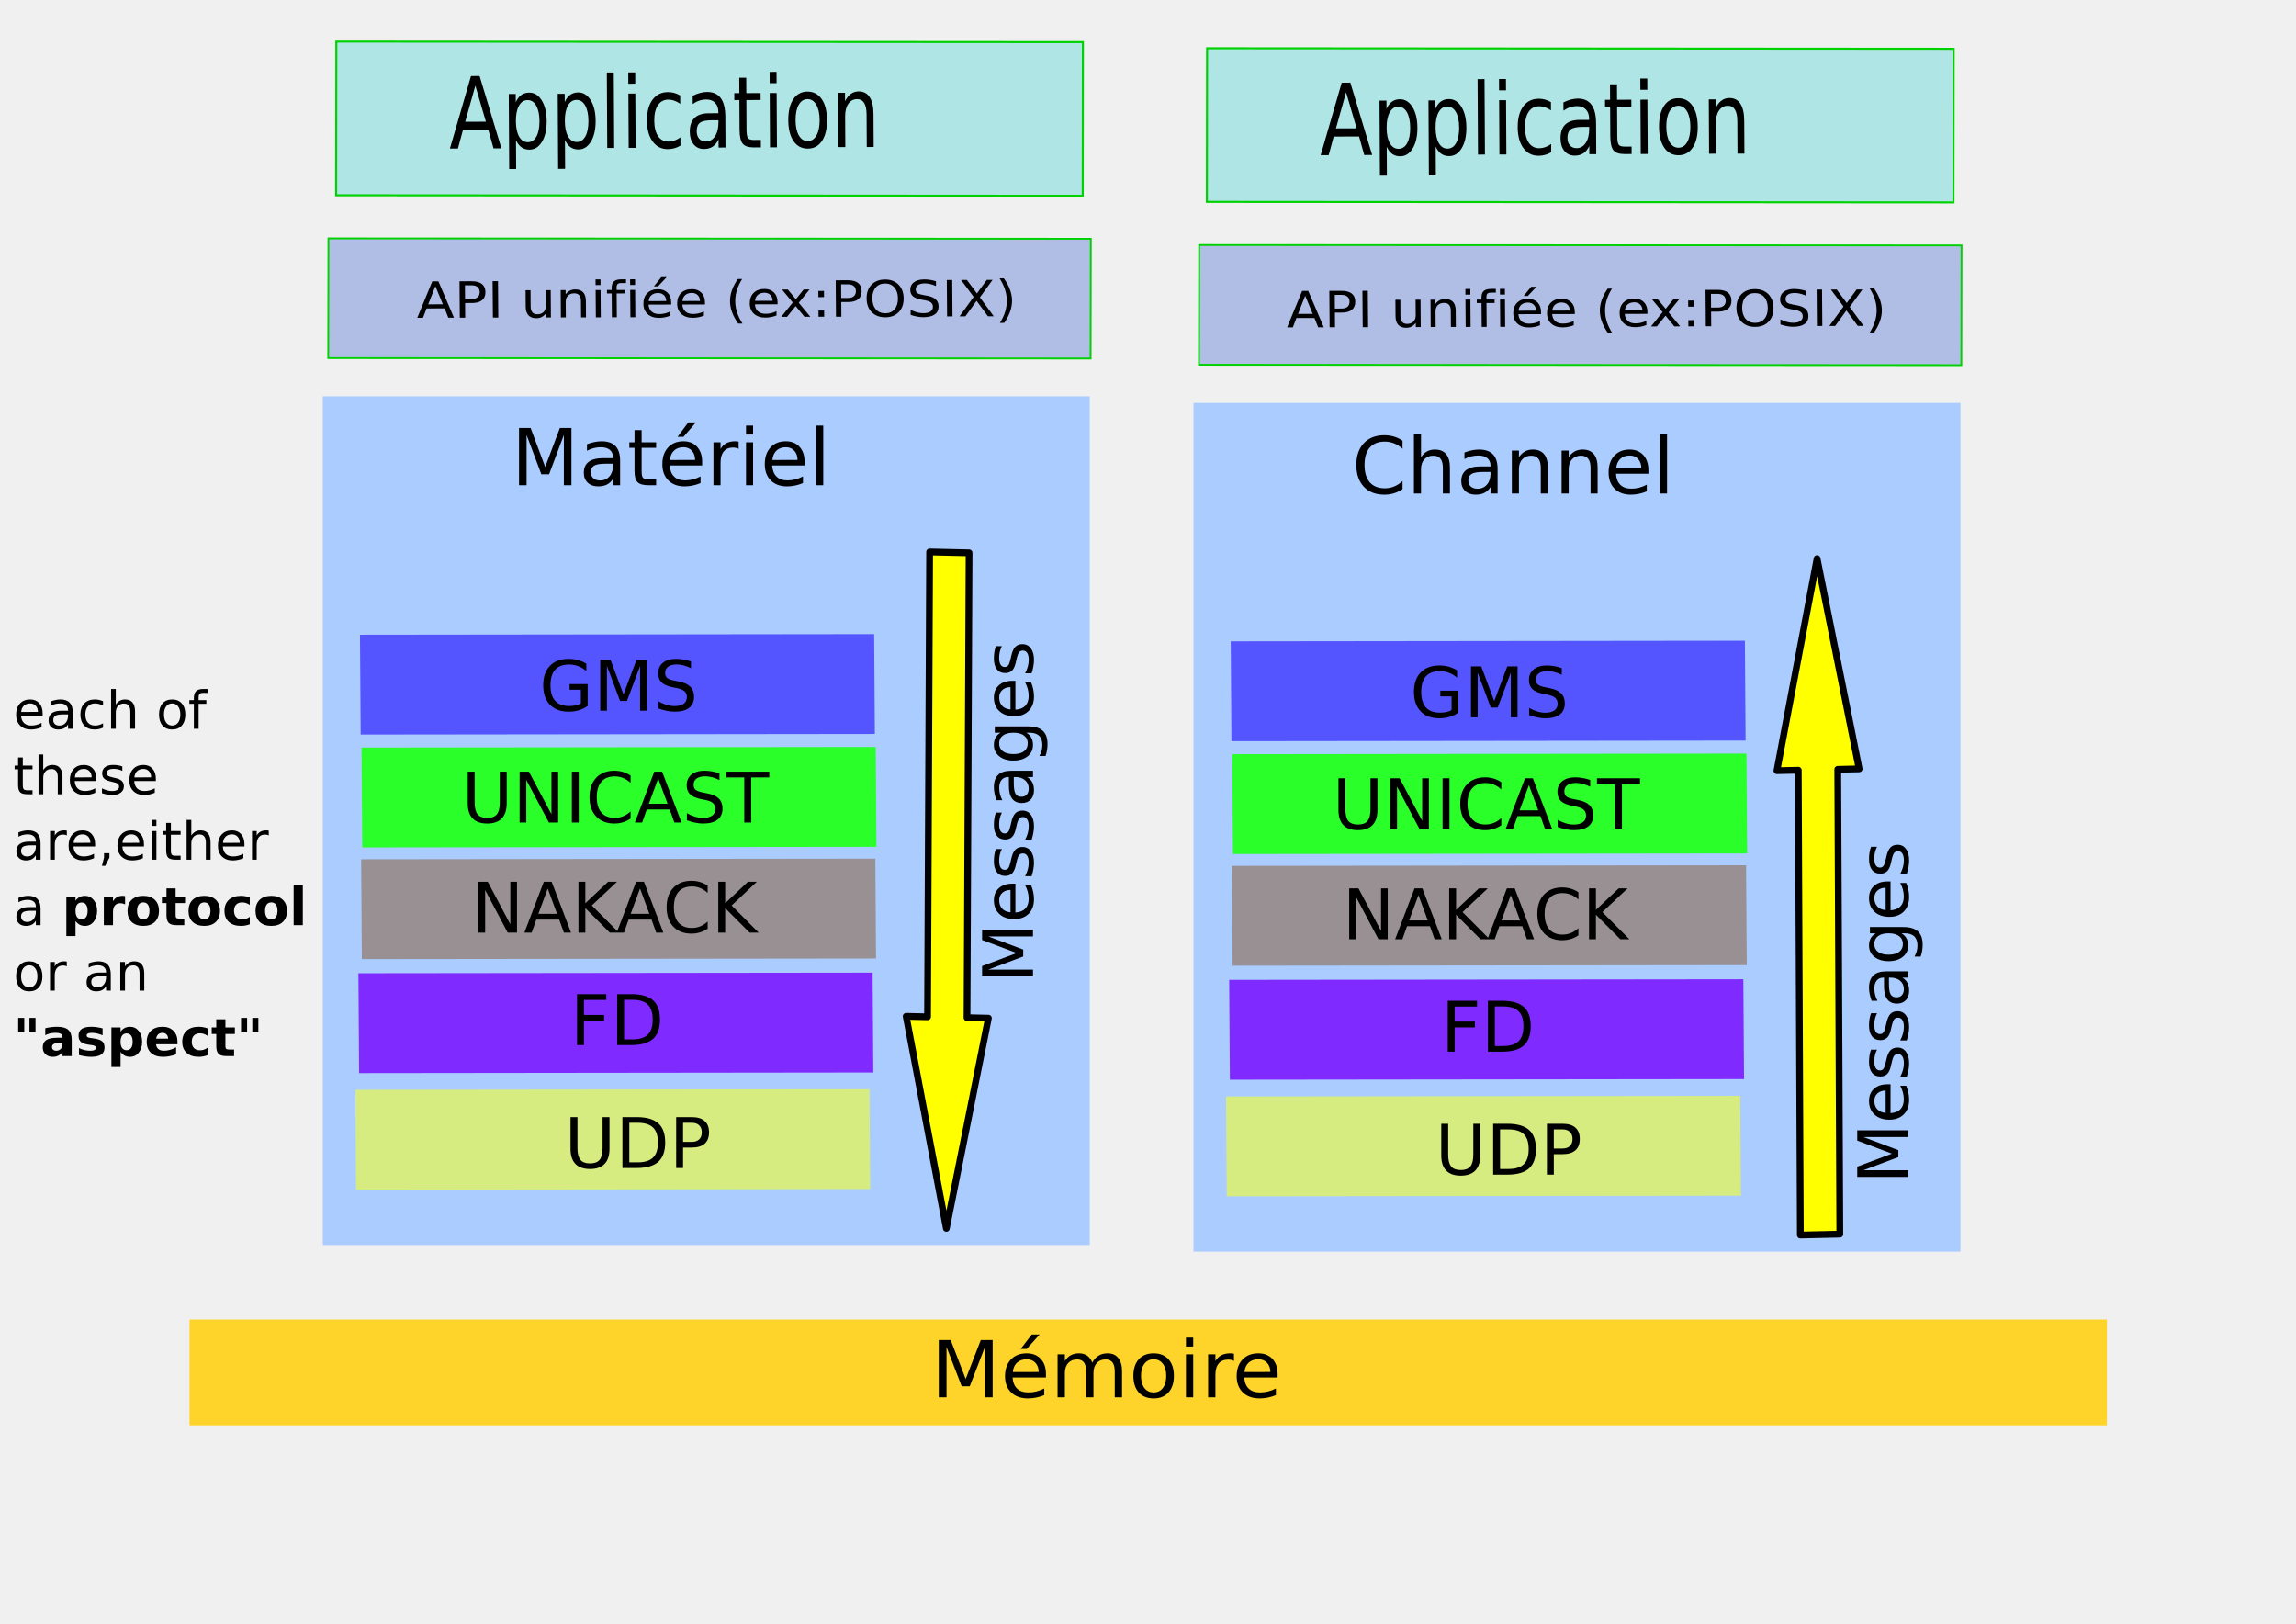
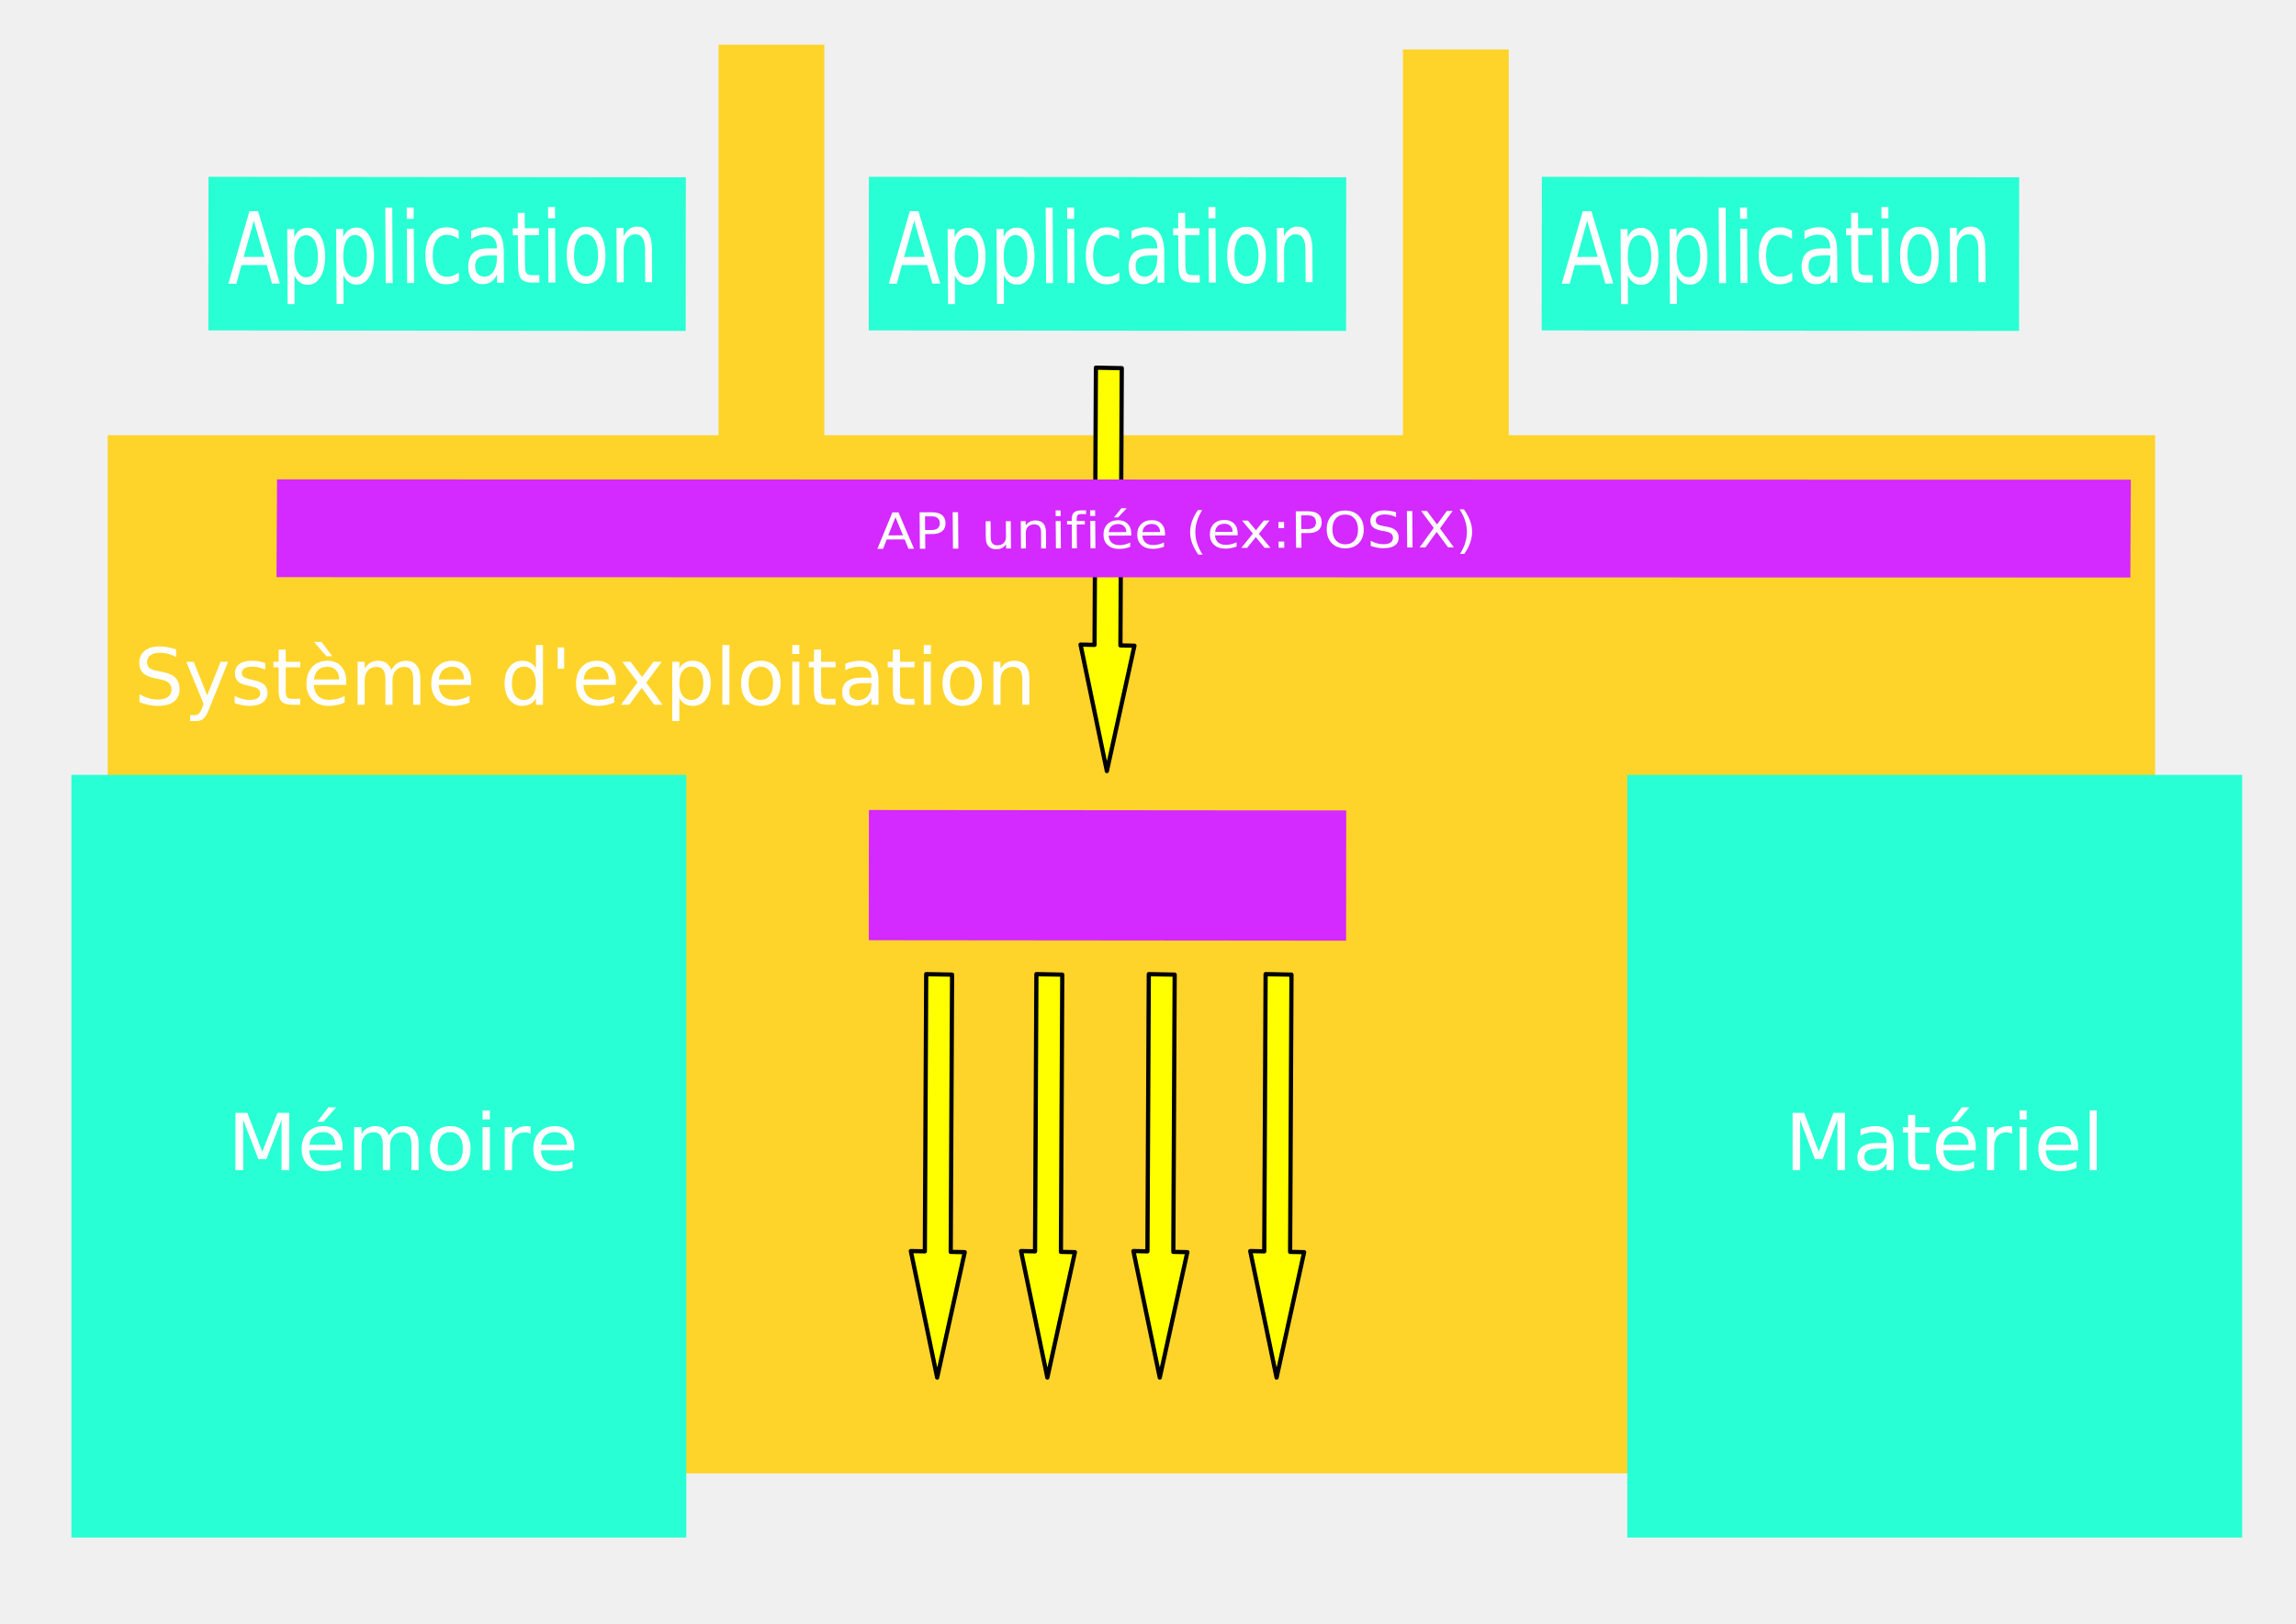
<svg xmlns="http://www.w3.org/2000/svg" xmlns:xlink="http://www.w3.org/1999/xlink" width="1052.362" height="744.094" id="svg2" version="1.0">
  <defs id="defs4">
    <linearGradient y2="858.698" x2="500.465" y1="468.573" x1="500.465" gradientTransform="matrix(0.944689,0,0,1.05855,-768.3296,-5610.464)" gradientUnits="userSpaceOnUse" id="linearGradient12330" xlink:href="#linearGradient2102" />
    <linearGradient y2="858.698" x2="500.465" y1="468.573" x1="500.465" gradientTransform="matrix(0.944689,0,0,1.05855,-768.3296,-5610.464)" gradientUnits="userSpaceOnUse" id="linearGradient12276" xlink:href="#linearGradient2102" />
    <linearGradient id="linearGradient1851">
      <stop id="stop1852" offset="0" style="stop-color:black;stop-opacity:0.372" />
      <stop id="stop1854" offset="0.5" style="stop-color:black;stop-opacity:0.11" />
      <stop id="stop1853" offset="1" style="stop-color:#adadad;stop-opacity:0" />
    </linearGradient>
    <linearGradient id="linearGradient1806">
      <stop id="stop1807" offset="0" style="stop-color:black;stop-opacity:0.407" />
      <stop id="stop3276" offset="0.648" style="stop-color:black;stop-opacity:0.073" />
      <stop id="stop1808" offset="1" style="stop-color:black;stop-opacity:0" />
    </linearGradient>
    <linearGradient id="linearGradient1778">
      <stop id="stop1779" offset="0" style="stop-color:#7f7f7f;stop-opacity:1" />
      <stop id="stop1780" offset="1" style="stop-color:#fffdf8;stop-opacity:1" />
    </linearGradient>
    <linearGradient id="linearGradient2969">
      <stop id="stop2970" offset="0" style="stop-color:#7590ae;stop-opacity:1" />
      <stop id="stop2971" offset="1" style="stop-color:#314e6c;stop-opacity:1" />
    </linearGradient>
    <linearGradient id="linearGradient1845">
      <stop id="stop1846" offset="0" style="stop-color:#565248;stop-opacity:1" />
      <stop id="stop1847" offset="1" style="stop-color:#eae8e3;stop-opacity:1" />
    </linearGradient>
    <linearGradient id="linearGradient865">
      <stop id="stop866" offset="0" style="stop-color:white;stop-opacity:1" />
      <stop id="stop868" offset="1" style="stop-color:white;stop-opacity:0" />
    </linearGradient>
    <linearGradient id="linearGradient1849">
      <stop id="stop1850" offset="0" style="stop-color:white;stop-opacity:0.576" />
      <stop id="stop4104" offset="1" style="stop-color:white;stop-opacity:0" />
    </linearGradient>
    <linearGradient id="linearGradient19607">
      <stop id="stop19609" offset="0" style="stop-color:#c3c3c3;stop-opacity:1" />
      <stop id="stop19611" offset="1" style="stop-color:white;stop-opacity:1" />
    </linearGradient>
    <linearGradient id="linearGradient19563">
      <stop id="stop19565" offset="0" style="stop-color:#e9f1f7;stop-opacity:1" />
      <stop id="stop19567" offset="1" style="stop-color:#f0f0f0;stop-opacity:1" />
    </linearGradient>
    <linearGradient id="linearGradient19587">
      <stop id="stop19589" offset="0" style="stop-color:#40a2f6;stop-opacity:1" />
      <stop id="stop19591" offset="1" style="stop-color:white;stop-opacity:1" />
    </linearGradient>
    <linearGradient y2="858.698" x2="500.465" y1="468.573" x1="500.465" gradientTransform="matrix(0.944689,0,0,1.05855,-768.3296,-5610.464)" gradientUnits="userSpaceOnUse" id="linearGradient47608" xlink:href="#linearGradient2102" />
    <linearGradient id="linearGradient2102">
      <stop id="stop2103" offset="0" style="stop-color:#bab5ab;stop-opacity:1" />
      <stop id="stop2104" offset="1" style="stop-color:#eae8e3;stop-opacity:1" />
    </linearGradient>
    <linearGradient id="linearGradient1492">
      <stop id="stop1493" offset="0" style="stop-color:silver;stop-opacity:1" />
      <stop id="stop1496" offset="0.349" style="stop-color:#f1f1f1;stop-opacity:1" />
      <stop id="stop1494" offset="1" style="stop-color:#f0f0f0;stop-opacity:1" />
    </linearGradient>
    <linearGradient id="linearGradient1501">
      <stop id="stop1502" offset="0" style="stop-color:white;stop-opacity:1" />
      <stop id="stop1504" offset="1" style="stop-color:white;stop-opacity:0" />
    </linearGradient>
    <linearGradient id="linearGradient1400">
      <stop id="stop1401" offset="0" style="stop-color:black;stop-opacity:0.678" />
      <stop id="stop1403" offset="0.417" style="stop-color:black;stop-opacity:0.348" />
      <stop id="stop1402" offset="1" style="stop-color:white;stop-opacity:0" />
    </linearGradient>
    <linearGradient id="linearGradient853">
      <stop id="stop854" offset="0" style="stop-color:black;stop-opacity:0.298" />
      <stop id="stop855" offset="1" style="stop-color:black;stop-opacity:0" />
    </linearGradient>
    <linearGradient id="linearGradient2648">
      <stop id="stop2649" offset="0" style="stop-color:white;stop-opacity:1" />
      <stop id="stop2650" offset="1" style="stop-color:#4d4d4d;stop-opacity:1" />
    </linearGradient>
    <linearGradient id="linearGradient3070">
      <stop id="stop3071" offset="0" style="stop-color:white;stop-opacity:1" />
      <stop id="stop3072" offset="1" style="stop-color:white;stop-opacity:0" />
    </linearGradient>
    <marker style="overflow:visible" id="Arrow2Lend" refX="0" refY="0" orient="auto">
      <path transform="matrix(-1.1,0,0,-1.1,-1.1,0)" d="M 8.719,4.034 L -2.207,0.016 L 8.719,-4.002 C 6.973,-1.63 6.983,1.616 8.719,4.034 z " style="font-size:12px;fill-rule:evenodd;stroke-width:0.625;stroke-linejoin:round" id="path22456" />
    </marker>
    <radialGradient gradientTransform="translate(-539.6568,-46.32569)" r="64.053" id="XMLID_2_" gradientUnits="userSpaceOnUse" cy="68.87" cx="68.929">
      <stop style="stop-color:#d4e4f7;stop-opacity:1" offset="0" id="stop8" />
      <stop style="stop-color:#7fb5f7;stop-opacity:1" offset="1" id="stop10" />
    </radialGradient>
    <radialGradient r="67.026" id="radialGradient2263" gradientUnits="userSpaceOnUse" cy="60.706" cx="59.188">
      <stop style="stop-color:#ffce00;stop-opacity:1" offset="0.006" id="stop6" />
      <stop style="stop-color:#fdcb00;stop-opacity:1" offset="0.379" id="stop2266" />
      <stop style="stop-color:#f7c300;stop-opacity:1" offset="0.61" id="stop2268" />
      <stop style="stop-color:#ecb400;stop-opacity:1" offset="0.803" id="stop12" />
      <stop style="stop-color:#dca000;stop-opacity:1" offset="0.973" id="stop14" />
      <stop style="stop-color:#d99c00;stop-opacity:1" offset="1" id="stop16" />
    </radialGradient>
    <radialGradient r="64.497" id="radialGradient3247" gradientUnits="userSpaceOnUse" cy="69.132" cx="60.932">
      <stop style="stop-color:#d82a2a;stop-opacity:1" offset="0.006" id="stop3249" />
      <stop style="stop-color:#d52a2a;stop-opacity:1" offset="0.372" id="stop3251" />
      <stop style="stop-color:#cd2828;stop-opacity:1" offset="0.599" id="stop3253" />
      <stop style="stop-color:#be2525;stop-opacity:1" offset="0.788" id="stop3255" />
      <stop style="stop-color:#aa2121;stop-opacity:1" offset="0.954" id="stop3257" />
      <stop style="stop-color:#a32020;stop-opacity:1" offset="1" id="stop3259" />
    </radialGradient>
    <radialGradient r="64.037" id="radialGradient3348" gradientUnits="userSpaceOnUse" cy="68.639" cx="60.498">
      <stop style="stop-color:#7dd909;stop-opacity:1" offset="0.006" id="stop3350" />
      <stop style="stop-color:#7cd609;stop-opacity:1" offset="0.415" id="stop3352" />
      <stop style="stop-color:#77ce08;stop-opacity:1" offset="0.668" id="stop3354" />
      <stop style="stop-color:#6ebf08;stop-opacity:1" offset="0.878" id="stop3356" />
      <stop style="stop-color:#67b307;stop-opacity:1" offset="1" id="stop3358" />
    </radialGradient>
  </defs>
  <g id="layer1">
-     <rect transform="matrix(0.9999999,5.4021096e-4,-0.00175281,0.9999985,0,0)" y="111.986" x="549.837" height="54.851" width="349.439" id="rect6051" style="font-size:24px;fill:#b0bee5;fill-opacity:1;stroke:#00d100;stroke-width:0.825;stroke-opacity:1" />
-     <rect y="181.62" x="147.944" height="388.918" width="351.527" id="rect5001" style="fill:#aaccff;fill-opacity:1;stroke:none;stroke-width:4.497;stroke-opacity:1" />
-     <rect transform="matrix(7.0417824e-3,0.9999752,-0.9999993,1.1772722e-3,0,0)" style="fill:#5555ff;fill-opacity:1;fill-rule:evenodd;stroke:none;stroke-width:0.9;stroke-miterlimit:4;stroke-dasharray:none;stroke-opacity:1" id="rect5235" width="45.763" height="235.669" x="291.061" y="-398.617" />
-     <rect transform="matrix(7.0417824e-3,0.9999752,-0.9999993,1.1772722e-3,0,0)" style="fill:#2aff2a;fill-opacity:1;fill-rule:evenodd;stroke:none;stroke-width:0.9;stroke-miterlimit:4;stroke-dasharray:none;stroke-opacity:1" id="rect5233" width="45.763" height="235.669" x="342.777" y="-398.968" />
+     <rect style="fill:#ffd42a;fill-opacity:1;stroke:none" id="rect6093-4-7" width="212.132" height="48.487" x="20.46" y="-377.833" transform="matrix(0,1,-1,0,0,0)" />
+     <rect style="fill:#ffd42a;fill-opacity:1;stroke:none" id="rect6093" width="938.432" height="475.782" x="49.355" y="199.44" />
+     <rect y="355.094" x="745.858" height="349.522" width="281.827" id="rect6035-2" style="fill:#29ffd4;fill-opacity:1;stroke:none" />
+     <rect style="fill:#ffd42a;fill-opacity:1;stroke:none" id="rect6093-4" width="212.132" height="48.487" x="22.663" y="-691.523" transform="matrix(0,1,-1,0,0,0)" />
    <text transform="scale(1.856649,0.5386049)" id="text7035" y="248.813" x="19.205" style="font-size:65.362px;font-style:normal;font-weight:normal;fill:#000000;fill-opacity:1;stroke:none;stroke-width:1px;stroke-linecap:butt;stroke-linejoin:miter;stroke-opacity:1;font-family:Bitstream Vera Sans" xml:space="preserve">
      <tspan y="248.813" x="19.205" id="tspan7037" style="font-size:64px" />
    </text>
-     <g id="g6030" transform="translate(127.2792,8.08122)">
-       <rect style="fill:#b0e5e5;fill-opacity:1;stroke:#00d100;stroke-width:0.925;stroke-opacity:1" id="rect6873" width="342.198" height="70.412" x="26.893" y="10.962" transform="matrix(0.9999997,7.0813975e-4,-1.3371502e-3,0.9999991,0,0)" />
-       <text xml:space="preserve" style="font-size:40.121px;font-style:normal;font-weight:normal;fill:#000000;fill-opacity:1;stroke:none;stroke-width:1px;stroke-linecap:butt;stroke-linejoin:miter;stroke-opacity:1;font-family:Bitstream Vera Sans" x="88.897" y="53.119" id="text6875" transform="matrix(0.8810729,-3.2690764e-3,6.3320891e-3,1.134956,0,0)">
-         <tspan id="tspan6877" x="88.897" y="53.119">Application</tspan>
-       </text>
-     </g>
-     <g id="g6025" style="font-size:24px" transform="translate(127.2792,8.08122)">
-       <rect style="font-size:24px;fill:#b0bee5;fill-opacity:1;stroke:#00d100;stroke-width:0.825;stroke-opacity:1" id="rect6852" width="349.439" height="54.851" x="23.436" y="101.151" transform="matrix(0.9999999,5.4021098e-4,-1.7528084e-3,0.9999985,0,0)" />
-       <text xml:space="preserve" style="font-size:24px;font-style:normal;font-weight:normal;fill:#000000;fill-opacity:1;stroke:none;font-family:Bitstream Vera Sans" x="59.835" y="144.323" id="text6854" transform="matrix(1.047908,-0.00274862,0.00753111,0.9542627,0,0)">
-         <tspan id="tspan6856" x="59.835" y="144.323">API unifiée (ex:POSIX)</tspan>
-       </text>
-       <text xml:space="preserve" style="font-size:24px;font-style:normal;font-weight:normal;fill:#000000;fill-opacity:1;stroke:none;font-family:Bitstream Vera Sans" x="440.254" y="150.025" id="text6854-7" transform="matrix(1.047908,-0.00274862,0.00753111,0.9542627,0,0)">
-         <tspan id="tspan6856-6" x="440.254" y="150.025">API unifiée (ex:POSIX)</tspan>
-       </text>
-     </g>
+     <rect transform="matrix(0.9999994,0.00110756,-8.5493187e-4,0.9999996,0,0)" y="80.568" x="398.317" height="70.412" width="218.791" id="rect6873" style="fill:#29ffd4;fill-opacity:1;stroke:none" />
+     <text transform="matrix(0.8810729,-0.00326908,0.00633209,1.134956,0,0)" id="text6875" y="115.892" x="461.208" style="font-size:40.121px;font-style:normal;font-weight:normal;fill:#ffffff;fill-opacity:1;stroke:none;font-family:Bitstream Vera Sans" xml:space="preserve">
+       <tspan y="115.892" x="461.208" id="tspan6877">Application</tspan>
+     </text>
+     <path style="fill:#ffff00;fill-opacity:1;fill-rule:evenodd;stroke:#000000;stroke-width:1.934;stroke-linecap:round;stroke-linejoin:round;stroke-miterlimit:4;stroke-opacity:1;stroke-dasharray:none;stroke-dashoffset:0" d="m 519.966,295.903 -6.423,-0.13 0.621,-127.048 -11.86,-0.241 -0.621,127.048 -6.423,-0.13 12.071,57.966 12.635,-57.465 z" id="path27269" />
+     <rect transform="matrix(1,1.8156942e-4,-0.00521494,0.9999864,0,0)" y="219.655" x="128.113" height="44.829" width="849.695" id="rect6852" style="font-size:24px;fill:#d429ff;fill-opacity:1;stroke:none" />
+     <text transform="matrix(1.047908,-0.00274862,0.00753111,0.9542627,0,0)" id="text6854" y="264.676" x="381.668" style="font-size:24px;font-style:normal;font-weight:normal;fill:#000000;fill-opacity:1;stroke:none;font-family:Bitstream Vera Sans" xml:space="preserve">
+       <tspan y="264.676" x="381.668" id="tspan6856" style="fill:#ffffff">API unifiée (ex:POSIX)</tspan>
+     </text>
    <flowRoot xml:space="preserve" id="flowRoot2576" style="font-size:40px;font-style:normal;font-weight:normal;fill:#000000;fill-opacity:1;stroke:none;stroke-width:1px;stroke-linecap:butt;stroke-linejoin:miter;stroke-opacity:1;font-family:Bitstream Vera Sans" transform="translate(-6.24926,-70.949)">
      <flowRegion id="flowRegion2578">
        <rect id="rect2580" width="444.286" height="48.571" x="197.143" y="348.38" />
      </flowRegion>
      <flowPara id="flowPara2582" />
    </flowRoot>
-     <text xml:space="preserve" style="font-size:32px;font-style:normal;font-weight:normal;fill:#000000;fill-opacity:1;stroke:none;stroke-width:1px;stroke-linecap:butt;stroke-linejoin:miter;stroke-opacity:1;font-family:Bitstream Vera Sans" x="-450.552" y="473.465" id="text2588" transform="matrix(0,-1,1,0,0,0)">
-       <tspan id="tspan2591" x="-450.552" y="473.465">Messages</tspan>
-     </text>
-     <rect transform="matrix(7.0417824e-3,0.9999752,-0.9999993,1.1772722e-3,0,0)" style="fill:#917c6f;fill-opacity:0.75;fill-rule:evenodd;stroke:none;stroke-width:0.9;stroke-miterlimit:4;stroke-dasharray:none;stroke-opacity:1" id="rect2597" width="45.763" height="235.669" x="393.97" y="-398.429" />
-     <text xml:space="preserve" style="font-size:32px;font-style:normal;font-weight:normal;fill:#000000;fill-opacity:1;stroke:none;stroke-width:1px;stroke-linecap:butt;stroke-linejoin:miter;stroke-opacity:1;font-family:Bitstream Vera Sans" x="211.6" y="376.941" id="text2635">
-       <tspan id="tspan2637" x="211.6" y="376.941">UNICAST</tspan>
-     </text>
    <g id="g4456" transform="translate(165.7115,1066.583)" />
    <g id="g15290" transform="translate(158.7639,1066.583)" />
-     <path style="fill:#ffff00;fill-opacity:1;fill-rule:evenodd;stroke:#000000;stroke-width:3.092;stroke-linecap:round;stroke-linejoin:round;stroke-miterlimit:4;stroke-dasharray:none;stroke-dashoffset:0;stroke-opacity:1" d="M 453.028,466.589 L 443.229,466.371 L 444.177,253.35 L 426.085,252.947 L 425.137,465.968 L 415.338,465.749 L 433.752,562.941 L 453.028,466.589 z" id="path27269" />
-     <text xml:space="preserve" style="font-size:32px;font-style:normal;font-weight:normal;fill:#000000;fill-opacity:1;stroke:none;stroke-width:1px;stroke-linecap:butt;stroke-linejoin:miter;stroke-opacity:1;font-family:Bitstream Vera Sans" x="216.163" y="427.396" id="text5225">
-       <tspan id="tspan5227" x="216.163" y="427.396">NAKACK</tspan>
+     <rect y="355.094" x="32.737" height="349.522" width="281.827" id="rect6035" style="fill:#29ffd4;fill-opacity:1;stroke:none" />
+     <path style="fill:#ffff00;fill-opacity:1;fill-rule:evenodd;stroke:#000000;stroke-width:3.092;stroke-linecap:round;stroke-linejoin:round;stroke-miterlimit:4;stroke-opacity:1;stroke-dasharray:none;stroke-dashoffset:0" d="m 1852.181,352.337 -9.799,0.218 0.948,213.021 -18.092,0.403 -0.948,-213.021 -9.799,0.218 18.414,-97.191 19.275,96.351 z" id="path6071" />
+     <text xml:space="preserve" style="font-size:36px;font-style:normal;font-weight:normal;fill:#000000;fill-opacity:1;stroke:none;font-family:Bitstream Vera Sans" x="61.456" y="322.967" id="text6099">
+       <tspan id="tspan6101" x="61.456" y="322.967" style="fill:#ffffff">Système d'exploitation</tspan>
    </text>
-     <text xml:space="preserve" style="font-size:32px;font-style:normal;font-weight:normal;fill:#000000;fill-opacity:1;stroke:none;stroke-width:1px;stroke-linecap:butt;stroke-linejoin:miter;stroke-opacity:1;font-family:Bitstream Vera Sans" x="247.178" y="325.681" id="text5229">
-       <tspan id="tspan5231" x="247.178" y="325.681">GMS</tspan>
+     <text xml:space="preserve" style="font-size:36.507px;font-style:normal;font-weight:normal;fill:#ffffff;fill-opacity:1;stroke:none;font-family:Bitstream Vera Sans" x="102.832" y="543.786" id="text6103" transform="scale(1.014085,0.9861104)">
+       <tspan id="tspan6105" x="102.832" y="543.786">Mémoire</tspan>
    </text>
-     <rect transform="matrix(7.0417824e-3,0.9999752,-0.9999993,1.1772722e-3,0,0)" style="fill:#7f2aff;fill-opacity:1;fill-rule:evenodd;stroke:none;stroke-width:0.9;stroke-miterlimit:4;stroke-dasharray:none;stroke-opacity:1" id="rect5237" width="45.763" height="235.669" x="446.206" y="-396.811" />
-     <text xml:space="preserve" style="font-size:32px;font-style:normal;font-weight:normal;fill:#000000;fill-opacity:1;stroke:none;stroke-width:1px;stroke-linecap:butt;stroke-linejoin:miter;stroke-opacity:1;font-family:Bitstream Vera Sans" x="261.341" y="478.917" id="text5239">
-       <tspan id="tspan5241" x="261.341" y="478.917">FD</tspan>
+     <rect transform="matrix(0.9999994,0.00110756,-8.5493187e-4,0.9999996,0,0)" y="80.226" x="706.765" height="70.412" width="218.791" id="rect6873-4" style="fill:#29ffd4;fill-opacity:1;stroke:none" />
+     <text transform="matrix(0.8810729,-0.00326908,0.00633209,1.134956,0,0)" id="text6875-5" y="116.9" x="811.283" style="font-size:40.121px;font-style:normal;font-weight:normal;fill:#ffffff;fill-opacity:1;stroke:none;font-family:Bitstream Vera Sans" xml:space="preserve">
+       <tspan y="116.9" x="811.283" id="tspan6877-1">Application</tspan>
    </text>
-     <rect transform="matrix(7.0417824e-3,0.9999752,-0.9999993,1.1772722e-3,0,0)" style="fill:#d7ec80;fill-opacity:1;fill-rule:evenodd;stroke:none;stroke-width:0.9;stroke-miterlimit:4;stroke-dasharray:none;stroke-opacity:1" id="rect5243" width="45.763" height="235.669" x="499.633" y="-395.006" />
-     <text xml:space="preserve" style="font-size:32px;font-style:normal;font-weight:normal;fill:#000000;fill-opacity:1;stroke:none;stroke-width:1px;stroke-linecap:butt;stroke-linejoin:miter;stroke-opacity:1;font-family:Bitstream Vera Sans" x="258.718" y="535.268" id="text5245">
-       <tspan id="tspan5247" x="258.718" y="535.268">UDP</tspan>
+     <rect transform="matrix(0.9999994,0.00110756,-8.5493187e-4,0.9999996,0,0)" y="80.903" x="95.623" height="70.412" width="218.791" id="rect6873-0" style="fill:#29ffd4;fill-opacity:1;stroke:none" />
+     <text transform="matrix(0.8810729,-0.00326908,0.00633209,1.134956,0,0)" id="text6875-3" y="114.902" x="117.663" style="font-size:40.121px;font-style:normal;font-weight:normal;fill:#ffffff;fill-opacity:1;stroke:none;font-family:Bitstream Vera Sans" xml:space="preserve">
+       <tspan y="114.902" x="117.663" id="tspan6877-7">Application</tspan>
    </text>
-     <rect y="184.658" x="547.047" height="388.918" width="351.527" id="rect6035" style="fill:#aaccff;fill-opacity:1;stroke:none;stroke-width:4.497;stroke-opacity:1" />
-     <rect transform="matrix(7.0417824e-3,0.9999752,-0.9999993,1.1772722e-3,0,0)" style="fill:#5555ff;fill-opacity:1;fill-rule:evenodd;stroke:none;stroke-width:0.9;stroke-miterlimit:4;stroke-dasharray:none;stroke-opacity:1" id="rect6037" width="45.763" height="235.669" x="294.569" y="-797.696" />
-     <rect transform="matrix(7.0417824e-3,0.9999752,-0.9999993,1.1772722e-3,0,0)" style="fill:#2aff2a;fill-opacity:1;fill-rule:evenodd;stroke:none;stroke-width:0.9;stroke-miterlimit:4;stroke-dasharray:none;stroke-opacity:1" id="rect6039" width="45.763" height="235.669" x="346.285" y="-798.046" />
-     <g id="g6041" transform="translate(526.3818,11.1193)">
-       <rect style="fill:#b0e5e5;fill-opacity:1;stroke:#00d100;stroke-width:0.925;stroke-opacity:1" id="rect6043" width="342.198" height="70.412" x="26.893" y="10.962" transform="matrix(0.9999997,7.0813975e-4,-1.3371502e-3,0.9999991,0,0)" />
-       <text xml:space="preserve" style="font-size:40.121px;font-style:normal;font-weight:normal;fill:#000000;fill-opacity:1;stroke:none;stroke-width:1px;stroke-linecap:butt;stroke-linejoin:miter;stroke-opacity:1;font-family:Bitstream Vera Sans" x="88.897" y="53.119" id="text6045" transform="matrix(0.8810729,-3.2690764e-3,6.3320891e-3,1.134956,0,0)">
-         <tspan id="tspan6047" x="88.897" y="53.119">Application</tspan>
-       </text>
+     <g id="g20707" transform="translate(19.70919,18)">
+       <path id="path27269-1" d="m 422.475,555.827 -6.423,-0.13 0.621,-127.048 -11.86,-0.241 -0.621,127.048 -6.423,-0.13 12.071,57.966 12.635,-57.465 z" style="fill:#ffff00;fill-opacity:1;fill-rule:evenodd;stroke:#000000;stroke-width:1.934;stroke-linecap:round;stroke-linejoin:round;stroke-miterlimit:4;stroke-opacity:1;stroke-dasharray:none;stroke-dashoffset:0" />
+       <path id="path27269-1-3" d="m 472.983,555.828 -6.423,-0.13 0.621,-127.048 -11.86,-0.241 -0.621,127.048 -6.423,-0.13 12.071,57.966 12.635,-57.465 z" style="fill:#ffff00;fill-opacity:1;fill-rule:evenodd;stroke:#000000;stroke-width:1.934;stroke-linecap:round;stroke-linejoin:round;stroke-miterlimit:4;stroke-opacity:1;stroke-dasharray:none;stroke-dashoffset:0" />
+       <path id="path27269-1-3-0" d="m 524.5,555.827 -6.423,-0.13 0.621,-127.048 -11.86,-0.24 -0.621,127.048 -6.423,-0.13 12.071,57.966 12.635,-57.465 z" style="fill:#ffff00;fill-opacity:1;fill-rule:evenodd;stroke:#000000;stroke-width:1.934;stroke-linecap:round;stroke-linejoin:round;stroke-miterlimit:4;stroke-opacity:1;stroke-dasharray:none;stroke-dashoffset:0" />
+       <path id="path27269-1-3-0-3" d="m 578.039,555.828 -6.423,-0.13 0.621,-127.048 -11.86,-0.241 -0.621,127.048 -6.423,-0.13 12.071,57.966 12.635,-57.465 z" style="fill:#ffff00;fill-opacity:1;fill-rule:evenodd;stroke:#000000;stroke-width:1.934;stroke-linecap:round;stroke-linejoin:round;stroke-miterlimit:4;stroke-opacity:1;stroke-dasharray:none;stroke-dashoffset:0" />
    </g>
-     <text xml:space="preserve" style="font-size:32px;font-style:normal;font-weight:normal;fill:#000000;fill-opacity:1;stroke:none;stroke-width:1px;stroke-linecap:butt;stroke-linejoin:miter;stroke-opacity:1;font-family:Bitstream Vera Sans" x="-542.484" y="874.588" id="text6061" transform="matrix(0,-1,1,0,0,0)">
-       <tspan id="tspan6063" x="-542.484" y="874.588">Messages</tspan>
+     <text xml:space="preserve" style="font-size:36px;font-style:normal;font-weight:normal;fill:#ffffff;fill-opacity:1;stroke:none;font-family:Bitstream Vera Sans" x="818.095" y="536.233" id="text6095">
+       <tspan id="tspan6097" x="818.095" y="536.233">Matériel</tspan>
    </text>
-     <rect transform="matrix(7.0417824e-3,0.9999752,-0.9999993,1.1772722e-3,0,0)" style="fill:#917c6f;fill-opacity:0.75;fill-rule:evenodd;stroke:none;stroke-width:0.9;stroke-miterlimit:4;stroke-dasharray:none;stroke-opacity:1" id="rect6065" width="45.763" height="235.669" x="397.478" y="-797.507" />
-     <text xml:space="preserve" style="font-size:32px;font-style:normal;font-weight:normal;fill:#000000;fill-opacity:1;stroke:none;stroke-width:1px;stroke-linecap:butt;stroke-linejoin:miter;stroke-opacity:1;font-family:Bitstream Vera Sans" x="610.703" y="379.979" id="text6067">
-       <tspan id="tspan6069" x="610.703" y="379.979">UNICAST</tspan>
-     </text>
-     <path style="fill:#ffff00;fill-opacity:1;fill-rule:evenodd;stroke:#000000;stroke-width:3.092;stroke-linecap:round;stroke-linejoin:round;stroke-miterlimit:4;stroke-dasharray:none;stroke-dashoffset:0;stroke-opacity:1" d="M 852.13,352.337 L 842.331,352.555 L 843.279,565.575 L 825.187,565.979 L 824.24,352.958 L 814.441,353.177 L 832.855,255.985 L 852.13,352.337 z" id="path6071" />
-     <text xml:space="preserve" style="font-size:32px;font-style:normal;font-weight:normal;fill:#000000;fill-opacity:1;stroke:none;stroke-width:1px;stroke-linecap:butt;stroke-linejoin:miter;stroke-opacity:1;font-family:Bitstream Vera Sans" x="615.265" y="430.434" id="text6073">
-       <tspan id="tspan6075" x="615.265" y="430.434">NAKACK</tspan>
-     </text>
-     <text xml:space="preserve" style="font-size:32px;font-style:normal;font-weight:normal;fill:#000000;fill-opacity:1;stroke:none;stroke-width:1px;stroke-linecap:butt;stroke-linejoin:miter;stroke-opacity:1;font-family:Bitstream Vera Sans" x="646.281" y="328.719" id="text6077">
-       <tspan id="tspan6079" x="646.281" y="328.719">GMS</tspan>
-     </text>
-     <rect transform="matrix(7.0417824e-3,0.9999752,-0.9999993,1.1772722e-3,0,0)" style="fill:#7f2aff;fill-opacity:1;fill-rule:evenodd;stroke:none;stroke-width:0.9;stroke-miterlimit:4;stroke-dasharray:none;stroke-opacity:1" id="rect6081" width="45.763" height="235.669" x="449.714" y="-795.889" />
-     <text xml:space="preserve" style="font-size:32px;font-style:normal;font-weight:normal;fill:#000000;fill-opacity:1;stroke:none;stroke-width:1px;stroke-linecap:butt;stroke-linejoin:miter;stroke-opacity:1;font-family:Bitstream Vera Sans" x="660.443" y="481.955" id="text6083">
-       <tspan id="tspan6085" x="660.443" y="481.955">FD</tspan>
-     </text>
-     <rect transform="matrix(7.0417824e-3,0.9999752,-0.9999993,1.1772722e-3,0,0)" style="fill:#d7ec80;fill-opacity:1;fill-rule:evenodd;stroke:none;stroke-width:0.9;stroke-miterlimit:4;stroke-dasharray:none;stroke-opacity:1" id="rect6087" width="45.763" height="235.669" x="503.141" y="-794.084" />
-     <text xml:space="preserve" style="font-size:32px;font-style:normal;font-weight:normal;fill:#000000;fill-opacity:1;stroke:none;stroke-width:1px;stroke-linecap:butt;stroke-linejoin:miter;stroke-opacity:1;font-family:Bitstream Vera Sans" x="657.821" y="538.306" id="text6089">
-       <tspan id="tspan6091" x="657.821" y="538.306">UDP</tspan>
-     </text>
-     <rect style="opacity:1;fill:#ffd42a;fill-opacity:1;stroke:none;stroke-width:1;stroke-miterlimit:4;stroke-dasharray:none;stroke-dashoffset:0;stroke-opacity:1" id="rect6093" width="878.833" height="48.487" x="86.873" y="604.693" />
-     <text xml:space="preserve" style="font-size:36px;font-style:normal;font-weight:normal;fill:#000000;fill-opacity:1;stroke:none;font-family:Bitstream Vera Sans" x="234.369" y="222.382" id="text6095">
-       <tspan id="tspan6097" x="234.369" y="222.382">Matériel</tspan>
-     </text>
-     <text xml:space="preserve" style="font-size:36px;font-style:normal;font-weight:normal;fill:#000000;fill-opacity:1;stroke:none;stroke-width:1px;stroke-linecap:butt;stroke-linejoin:miter;stroke-opacity:1;font-family:Bitstream Vera Sans" x="619.664" y="226.175" id="text6099">
-       <tspan id="tspan6101" x="619.664" y="226.175">Channel</tspan>
-     </text>
-     <text xml:space="preserve" style="font-size:36.507px;font-style:normal;font-weight:normal;fill:#000000;fill-opacity:1;stroke:none;font-family:Bitstream Vera Sans" x="420.736" y="649.357" id="text6103" transform="scale(1.014085,0.9861104)">
-       <tspan id="tspan6105" x="420.736" y="649.357">Mémoire</tspan>
-     </text>
-     <text xml:space="preserve" style="font-size:24px;font-style:normal;font-weight:normal;text-align:justify;text-anchor:start;fill:#000000;fill-opacity:1;stroke:none;stroke-width:1px;stroke-linecap:butt;stroke-linejoin:miter;stroke-opacity:1;font-family:Bitstream Vera Sans" x="6.061" y="333.973" id="text6127">
-       <tspan id="tspan6129" x="6.061" y="333.973">each of </tspan>
-       <tspan x="6.061" y="363.973" id="tspan6139">these</tspan>
-       <tspan x="6.061" y="393.973" id="tspan6131">are,either</tspan>
-       <tspan x="6.061" y="423.973" id="tspan6133">a <tspan style="font-weight:bold" id="tspan6141">protocol</tspan>
-       </tspan>
-       <tspan x="6.061" y="453.973" id="tspan6135">or an </tspan>
-       <tspan x="6.061" y="483.973" id="tspan6137" style="font-weight:bold">"aspect"</tspan>
-     </text>
+     <g id="g20713" transform="translate(12.63812,18)" style="fill:#d429ff;fill-opacity:1;stroke:none">
+       <g transform="translate(304.0559,303.0458)" id="g20559-9" style="fill:#d429ff;fill-opacity:1;stroke:none">
+         <rect transform="matrix(0.9999996,9.3881415e-4,-0.0010086,0.9999995,0,0)" y="50.072" x="81.604" height="59.684" width="218.791" id="rect6873-0-4" style="fill:#d429ff;fill-opacity:1;stroke:none" />
+         <flowRoot transform="translate(-304.0559,-303.0458)" style="font-size:40px;font-style:normal;font-weight:normal;line-height:125%;letter-spacing:0px;word-spacing:0px;fill:#d429ff;fill-opacity:1;stroke:none;font-family:Sans" id="flowRoot20601" xml:space="preserve">
+           <flowRegion id="flowRegion20603">
+             <rect y="351.145" x="385.878" height="66.67" width="221.223" id="rect20605" style="fill:#d429ff;fill-opacity:1;stroke:none" />
+           </flowRegion>
+           <flowPara style="font-size:20px;fill:#d429ff;fill-opacity:1;stroke:none" id="flowPara20607" />
+         </flowRoot>
+         <flowRoot transform="translate(-304.0559,-303.0458)" style="font-size:40px;font-style:normal;font-weight:normal;line-height:125%;letter-spacing:0px;word-spacing:0px;fill:#d429ff;fill-opacity:1;stroke:none;font-family:Sans" id="flowRoot20609" xml:space="preserve">
+           <flowRegion id="flowRegion20611">
+             <rect y="354.176" x="386.888" height="64.65" width="214.152" id="rect20613" style="fill:#d429ff;fill-opacity:1;stroke:none" />
+           </flowRegion>
+           <flowPara style="font-size:20px;font-weight:bold;text-align:center;text-anchor:middle;fill:#ffffff;fill-opacity:1;stroke:none;-inkscape-font-specification:Sans Bold" id="flowPara20615">Accès au sous processus </flowPara>
+         </flowRoot>
+       </g>
+     </g>
  </g>
</svg>
